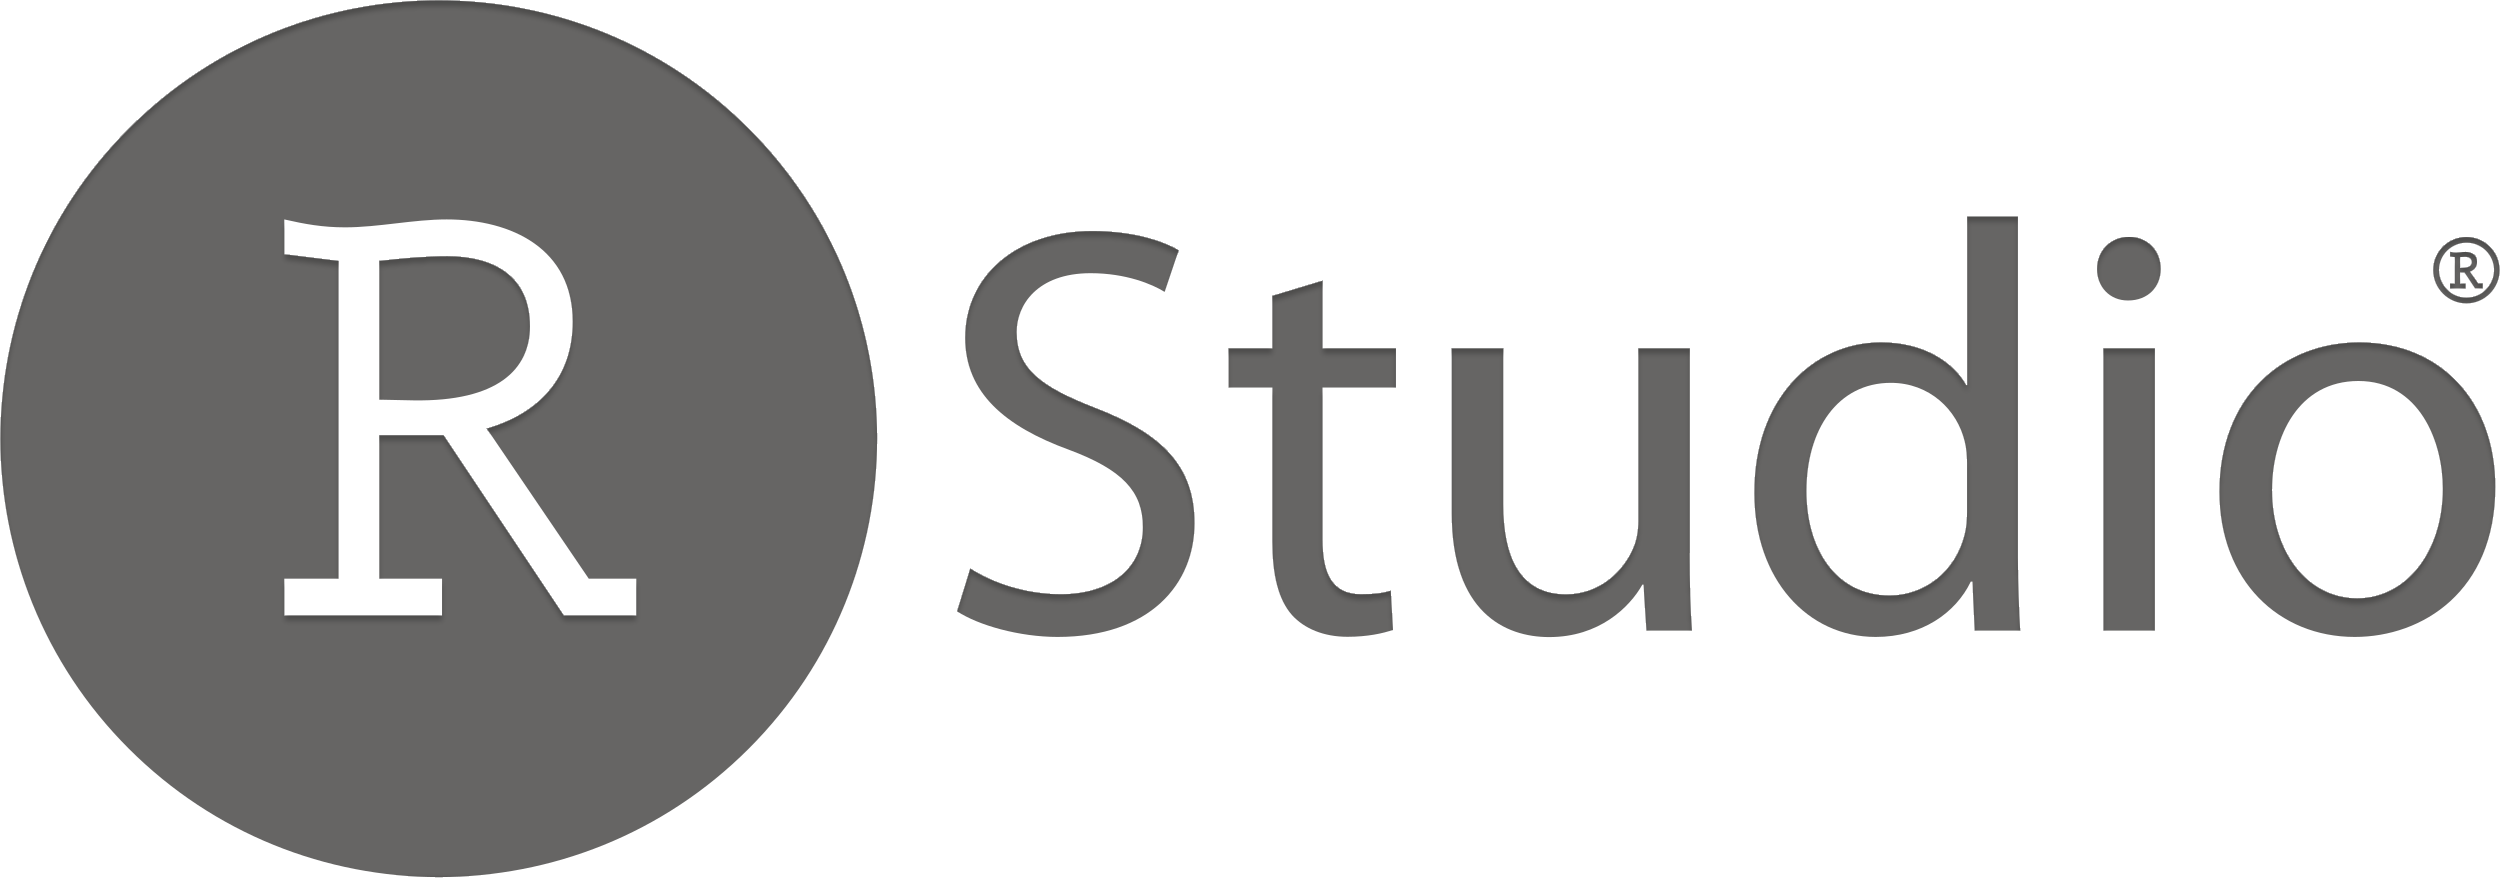
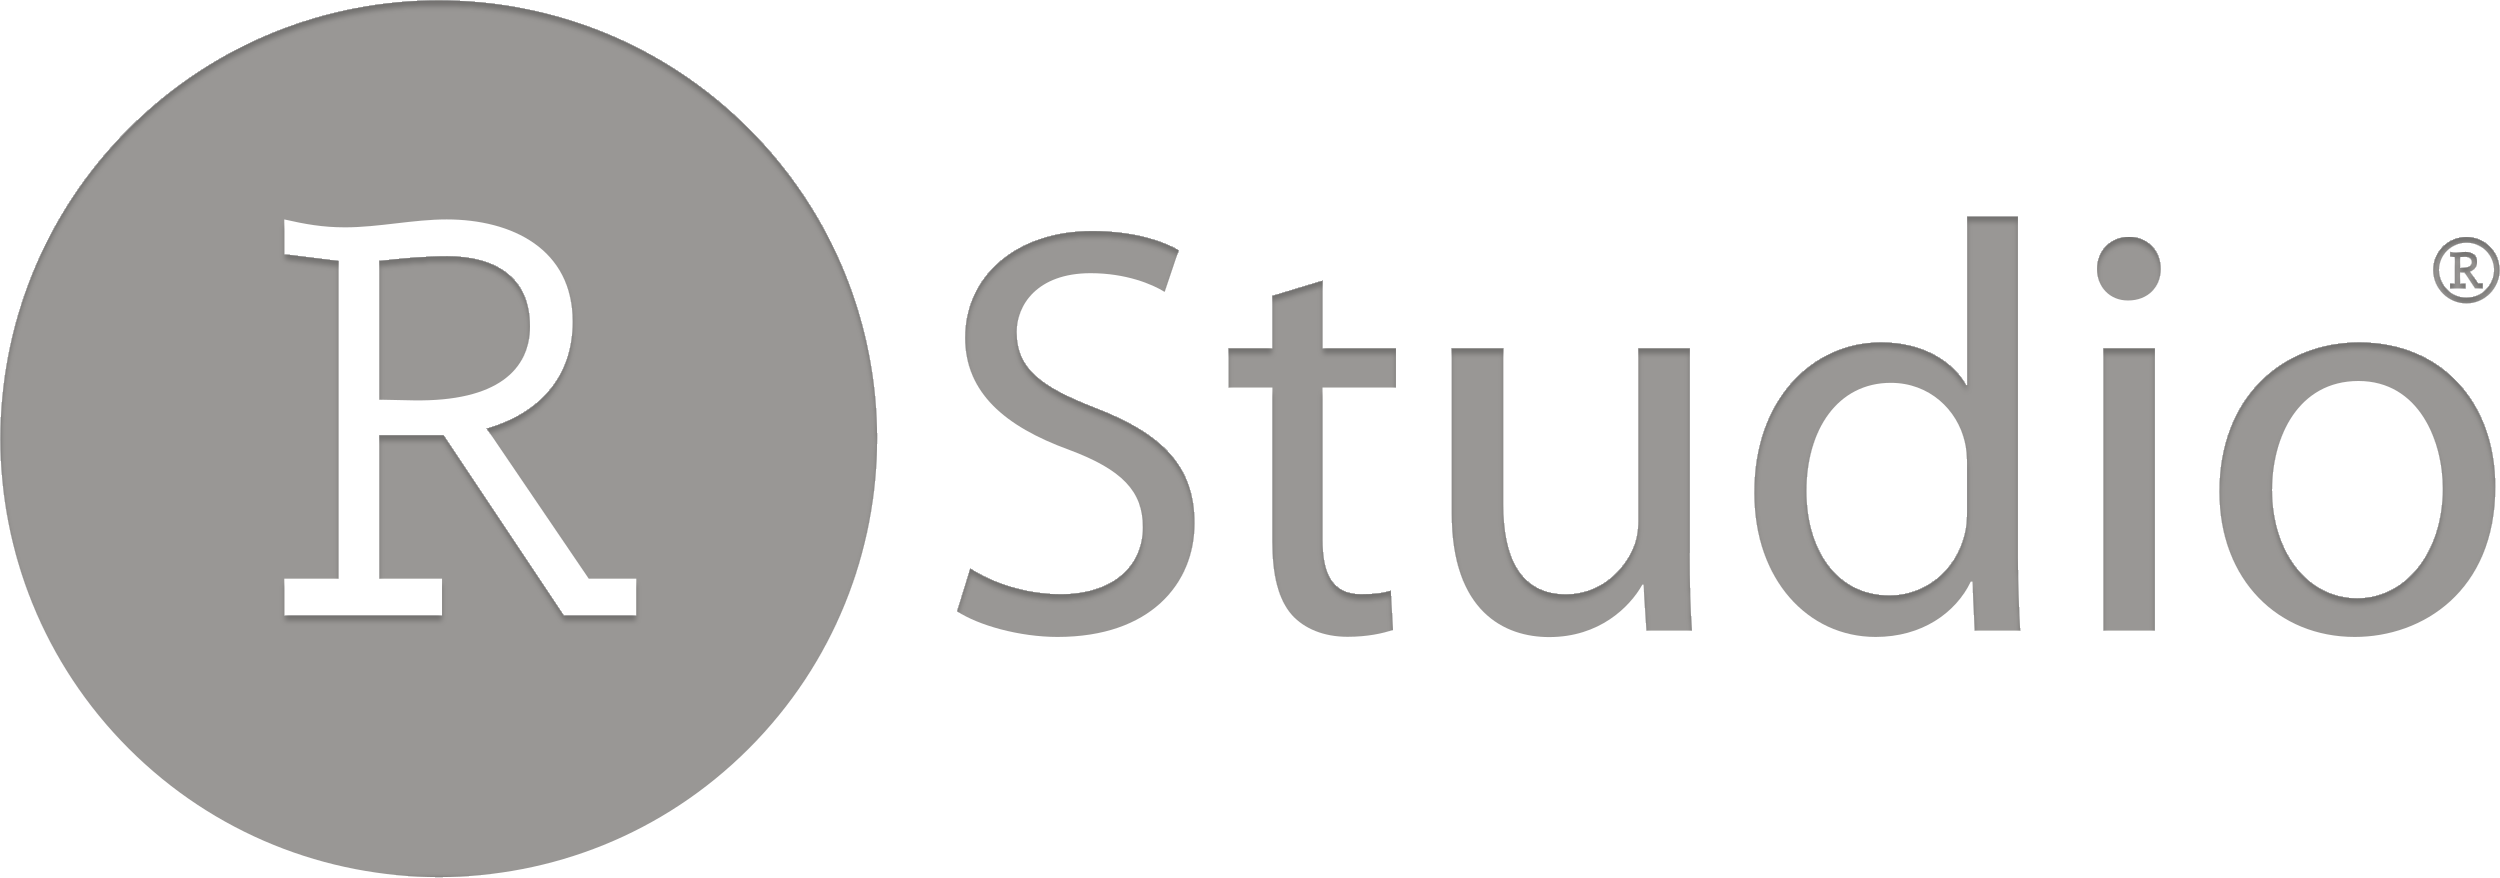
<svg xmlns="http://www.w3.org/2000/svg" width="1767" height="620" viewBox="0 0 1767 620" fill="none">
  <g style="mix-blend-mode:multiply" filter="url(#filter0_i)">
    <g style="mix-blend-mode:multiply">
-       <path d="M685.841 401.989C701.941 412.289 724.941 420.089 749.741 420.089C786.441 420.089 807.841 400.689 807.841 372.689C807.841 347.189 793.041 331.889 755.541 317.889C710.241 301.389 682.241 277.489 682.241 238.789C682.241 195.489 718.041 163.389 772.041 163.389C800.041 163.389 821.041 169.989 833.041 176.989L823.141 206.289C814.441 200.889 795.941 193.089 770.841 193.089C732.941 193.089 718.541 215.789 718.541 234.689C718.541 260.689 735.441 273.389 773.741 288.289C820.741 306.389 844.241 329.089 844.241 369.889C844.241 412.689 812.941 450.189 747.441 450.189C720.641 450.189 691.441 441.989 676.541 432.089L685.841 401.989Z" fill="#666564" />
+       <path d="M685.841 401.989C701.941 412.289 724.941 420.089 749.741 420.089C786.441 420.089 807.841 400.689 807.841 372.689C807.841 347.189 793.041 331.889 755.541 317.889C710.241 301.389 682.241 277.489 682.241 238.789C682.241 195.489 718.041 163.389 772.041 163.389C800.041 163.389 821.041 169.989 833.041 176.989L823.141 206.289C814.441 200.889 795.941 193.089 770.841 193.089C732.941 193.089 718.541 215.789 718.541 234.689C718.541 260.689 735.441 273.389 773.741 288.289C820.741 306.389 844.241 329.089 844.241 369.889C844.241 412.689 812.941 450.189 747.441 450.189C720.641 450.189 691.441 441.989 676.541 432.089L685.841 401.989Z" fill="#999795" />
    </g>
    <g style="mix-blend-mode:multiply">
-       <path d="M934.74 198.489V246.289H986.64V273.889H934.74V381.389C934.74 406.089 941.74 420.089 961.94 420.089C971.84 420.089 977.64 419.289 982.94 417.589L984.54 445.189C977.54 447.689 966.44 450.089 952.44 450.089C935.54 450.089 921.94 444.289 913.34 434.889C903.44 423.789 899.34 406.089 899.34 382.589V273.889H868.44V246.289H899.34V209.189L934.74 198.489Z" fill="#666564" />
+       <path d="M934.74 198.489V246.289H986.64V273.889H934.74V381.389C934.74 406.089 941.74 420.089 961.94 420.089C971.84 420.089 977.64 419.289 982.94 417.589L984.54 445.189C977.54 447.689 966.44 450.089 952.44 450.089C935.54 450.089 921.94 444.289 913.34 434.889C903.44 423.789 899.34 406.089 899.34 382.589V273.889H868.44V246.289H899.34V209.189L934.74 198.489Z" fill="#999795" />
    </g>
    <g style="mix-blend-mode:multiply">
-       <path d="M1194.24 390.889C1194.24 411.889 1194.64 429.989 1195.84 445.689H1163.74L1161.64 413.189H1160.84C1151.74 429.289 1130.34 450.289 1094.94 450.289C1063.64 450.289 1026.14 432.589 1026.14 362.989V246.289H1062.44V356.289C1062.44 394.189 1074.34 420.189 1106.94 420.189C1131.24 420.189 1148.14 403.289 1154.74 386.789C1156.84 381.889 1158.04 375.289 1158.04 368.289V246.289H1194.34V390.889H1194.24Z" fill="#666564" />
+       <path d="M1194.24 390.889C1194.24 411.889 1194.64 429.989 1195.84 445.689H1163.74L1161.64 413.189H1160.84C1151.74 429.289 1130.34 450.289 1094.94 450.289C1063.64 450.289 1026.14 432.589 1026.14 362.989V246.289H1062.44V356.289C1062.44 394.189 1074.34 420.189 1106.94 420.189C1131.24 420.189 1148.14 403.289 1154.74 386.789C1156.84 381.889 1158.04 375.289 1158.04 368.289V246.289H1194.34V390.889H1194.24Z" fill="#999795" />
    </g>
    <g style="mix-blend-mode:multiply">
-       <path d="M1426.24 153.189V394.189C1426.24 411.889 1427.04 432.089 1427.84 445.689H1395.74L1394.14 411.089H1392.94C1382.24 433.289 1358.34 450.189 1325.74 450.189C1277.54 450.189 1240.04 409.389 1240.04 348.789C1239.64 282.489 1281.24 242.089 1329.44 242.089C1360.34 242.089 1380.54 256.489 1389.64 272.189H1390.44V153.189H1426.24ZM1390.34 327.389C1390.34 322.889 1389.94 316.689 1388.74 312.189C1383.34 289.489 1363.64 270.589 1336.44 270.589C1298.94 270.589 1276.74 303.589 1276.74 347.189C1276.74 387.589 1296.94 420.989 1335.64 420.989C1359.94 420.989 1382.24 404.489 1388.74 377.689C1389.94 372.789 1390.34 367.789 1390.34 361.989V327.389Z" fill="#666564" />
+       <path d="M1426.24 153.189V394.189C1426.24 411.889 1427.04 432.089 1427.84 445.689H1395.74L1394.14 411.089H1392.94C1382.24 433.289 1358.34 450.189 1325.74 450.189C1277.54 450.189 1240.04 409.389 1240.04 348.789C1239.64 282.489 1281.24 242.089 1329.44 242.089C1360.34 242.089 1380.54 256.489 1389.64 272.189H1390.44V153.189H1426.24ZM1390.34 327.389C1390.34 322.889 1389.94 316.689 1388.74 312.189C1383.34 289.489 1363.64 270.589 1336.44 270.589C1298.94 270.589 1276.74 303.589 1276.74 347.189C1276.74 387.589 1296.94 420.989 1335.64 420.989C1359.94 420.989 1382.24 404.489 1388.74 377.689C1389.94 372.789 1390.34 367.789 1390.34 361.989V327.389Z" fill="#999795" />
    </g>
    <g style="mix-blend-mode:multiply">
-       <path d="M1527.14 190.189C1527.14 202.589 1518.44 212.389 1504.04 212.389C1490.84 212.389 1482.24 202.489 1482.24 190.189C1482.24 177.789 1491.34 167.489 1504.94 167.489C1518.04 167.589 1527.14 177.489 1527.14 190.189ZM1486.74 445.689V246.289H1523.04V445.689H1486.74Z" fill="#666564" />
+       <path d="M1527.14 190.189C1527.14 202.589 1518.44 212.389 1504.04 212.389C1490.84 212.389 1482.24 202.489 1482.24 190.189C1482.24 177.789 1491.34 167.489 1504.94 167.489C1518.04 167.589 1527.14 177.489 1527.14 190.189ZM1486.74 445.689V246.289H1523.04V445.689H1486.74Z" fill="#999795" />
    </g>
    <g style="mix-blend-mode:multiply">
-       <path d="M1763.64 344.289C1763.64 417.989 1712.14 450.189 1664.34 450.189C1610.74 450.189 1568.74 410.589 1568.74 347.589C1568.74 281.289 1612.84 242.089 1667.64 242.089C1724.94 242.189 1763.64 283.789 1763.64 344.289ZM1605.84 346.389C1605.84 390.089 1630.54 422.989 1666.04 422.989C1700.64 422.989 1726.64 390.489 1726.64 345.489C1726.64 311.689 1709.74 269.289 1666.94 269.289C1624.34 269.289 1605.84 308.889 1605.84 346.389Z" fill="#666564" />
+       <path d="M1763.64 344.289C1763.64 417.989 1712.14 450.189 1664.34 450.189C1610.74 450.189 1568.74 410.589 1568.74 347.589C1568.74 281.289 1612.84 242.089 1667.64 242.089C1724.94 242.189 1763.64 283.789 1763.64 344.289ZM1605.84 346.389C1605.84 390.089 1630.54 422.989 1666.04 422.989C1700.64 422.989 1726.64 390.489 1726.64 345.489C1726.64 311.689 1709.74 269.289 1666.94 269.289C1624.34 269.289 1605.84 308.889 1605.84 346.389Z" fill="#999795" />
    </g>
    <g style="mix-blend-mode:multiply">
-       <path fill-rule="evenodd" clip-rule="evenodd" d="M529.179 91.06C650.162 212.043 650.162 408.195 529.179 529.179C408.195 650.162 212.043 650.162 91.06 529.179C-29.924 408.195 -29.924 212.043 91.06 91.06C212.043 -29.924 408.195 -29.924 529.179 91.06ZM449.741 408.989H416.141L344.141 302.989C381.041 292.289 404.841 267.089 404.841 227.389C404.841 176.089 361.941 155.089 315.741 155.089C303.841 155.089 291.816 156.489 279.791 157.889C267.766 159.289 255.741 160.689 243.841 160.689C228.041 160.689 215.441 158.389 200.941 155.089V179.789L239.241 184.489V408.989H200.941V435.089H312.441V408.989H268.141V307.689H313.441L398.441 435.089H449.741V408.989ZM292.441 282.989L268.141 282.489V184.489C284.941 182.589 300.841 181.189 316.241 181.189C348.841 181.189 374.541 195.189 374.541 230.689C374.541 261.089 351.741 283.889 292.441 282.989Z" fill="#666564" />
+       <path fill-rule="evenodd" clip-rule="evenodd" d="M529.179 91.06C650.162 212.043 650.162 408.195 529.179 529.179C408.195 650.162 212.043 650.162 91.06 529.179C-29.924 408.195 -29.924 212.043 91.06 91.06C212.043 -29.924 408.195 -29.924 529.179 91.06ZM449.741 408.989H416.141L344.141 302.989C381.041 292.289 404.841 267.089 404.841 227.389C404.841 176.089 361.941 155.089 315.741 155.089C303.841 155.089 291.816 156.489 279.791 157.889C267.766 159.289 255.741 160.689 243.841 160.689C228.041 160.689 215.441 158.389 200.941 155.089V179.789L239.241 184.489V408.989H200.941V435.089H312.441V408.989H268.141V307.689H313.441L398.441 435.089H449.741V408.989ZM292.441 282.989L268.141 282.489V184.489C284.941 182.589 300.841 181.189 316.241 181.189C348.841 181.189 374.541 195.189 374.541 230.689C374.541 261.089 351.741 283.889 292.441 282.989Z" fill="#999795" />
    </g>
    <g style="mix-blend-mode:multiply">
-       <path d="M1743.24 167.589C1730.34 167.589 1719.84 178.089 1719.84 190.989C1719.84 203.889 1730.34 214.389 1743.24 214.389C1756.14 214.389 1766.64 203.889 1766.64 190.989C1766.64 178.089 1756.14 167.589 1743.24 167.589ZM1762.84 190.989C1762.84 201.789 1754.04 210.489 1743.34 210.489C1732.54 210.489 1723.84 201.689 1723.84 190.989C1723.84 180.189 1732.64 171.489 1743.34 171.489C1754.04 171.389 1762.84 180.189 1762.84 190.989Z" fill="#666564" />
+       <path d="M1743.24 167.589C1730.34 167.589 1719.84 178.089 1719.84 190.989C1719.84 203.889 1730.34 214.389 1743.24 214.389C1756.14 214.389 1766.64 203.889 1766.64 190.989C1766.64 178.089 1756.14 167.589 1743.24 167.589ZM1762.84 190.989C1762.84 201.789 1754.04 210.489 1743.34 210.489C1732.54 210.489 1723.84 201.689 1723.84 190.989C1723.84 180.189 1732.64 171.489 1743.34 171.489C1754.04 171.389 1762.84 180.189 1762.84 190.989Z" fill="#999795" />
    </g>
    <g style="mix-blend-mode:multiply">
-       <path d="M1751.54 200.489L1745.74 191.989C1749.04 190.789 1750.74 188.389 1750.74 184.989C1750.74 179.889 1746.44 178.089 1742.34 178.089C1741.24 178.089 1740.14 178.189 1739.14 178.389C1738.14 178.489 1737.04 178.589 1736.04 178.589C1734.64 178.589 1733.54 178.389 1732.34 178.089L1731.74 177.989V181.289L1735.14 181.689V200.489H1731.74V203.889H1742.64V200.489H1738.74V192.589H1741.94L1749.24 203.589L1749.44 203.789H1754.74V200.389H1751.54V200.489ZM1747.04 185.289C1747.04 186.489 1746.54 187.489 1745.64 188.189C1744.54 188.989 1742.84 189.389 1740.64 189.389H1738.74V181.689C1740.14 181.589 1741.34 181.489 1742.44 181.489C1744.54 181.489 1747.04 182.189 1747.04 185.289Z" fill="#666564" />
+       <path d="M1751.54 200.489L1745.74 191.989C1749.04 190.789 1750.74 188.389 1750.74 184.989C1750.74 179.889 1746.44 178.089 1742.34 178.089C1741.24 178.089 1740.14 178.189 1739.14 178.389C1738.14 178.489 1737.04 178.589 1736.04 178.589C1734.64 178.589 1733.54 178.389 1732.34 178.089L1731.74 177.989V181.289L1735.14 181.689V200.489H1731.74V203.889H1742.64V200.489H1738.74V192.589H1741.94L1749.24 203.589L1749.44 203.789H1754.74V200.389H1751.54V200.489ZM1747.04 185.289C1747.04 186.489 1746.54 187.489 1745.64 188.189C1744.54 188.989 1742.84 189.389 1740.64 189.389H1738.74V181.689C1740.14 181.589 1741.34 181.489 1742.44 181.489C1744.54 181.489 1747.04 182.189 1747.04 185.289Z" fill="#999795" />
    </g>
  </g>
  <defs>
    <filter id="filter0_i" x="0.322" y="0.322" width="1766.32" height="623.594" filterUnits="userSpaceOnUse" color-interpolation-filters="sRGB">
      <feFlood flood-opacity="0" result="BackgroundImageFix" />
      <feBlend mode="normal" in="SourceGraphic" in2="BackgroundImageFix" result="shape" />
      <feColorMatrix in="SourceAlpha" type="matrix" values="0 0 0 0 0 0 0 0 0 0 0 0 0 0 0 0 0 0 127 0" result="hardAlpha" />
      <feOffset dy="4" />
      <feGaussianBlur stdDeviation="2" />
      <feComposite in2="hardAlpha" operator="arithmetic" k2="-1" k3="1" />
      <feColorMatrix type="matrix" values="0 0 0 0 0 0 0 0 0 0 0 0 0 0 0 0 0 0 0.25 0" />
      <feBlend mode="normal" in2="shape" result="effect1_innerShadow" />
    </filter>
  </defs>
</svg>
